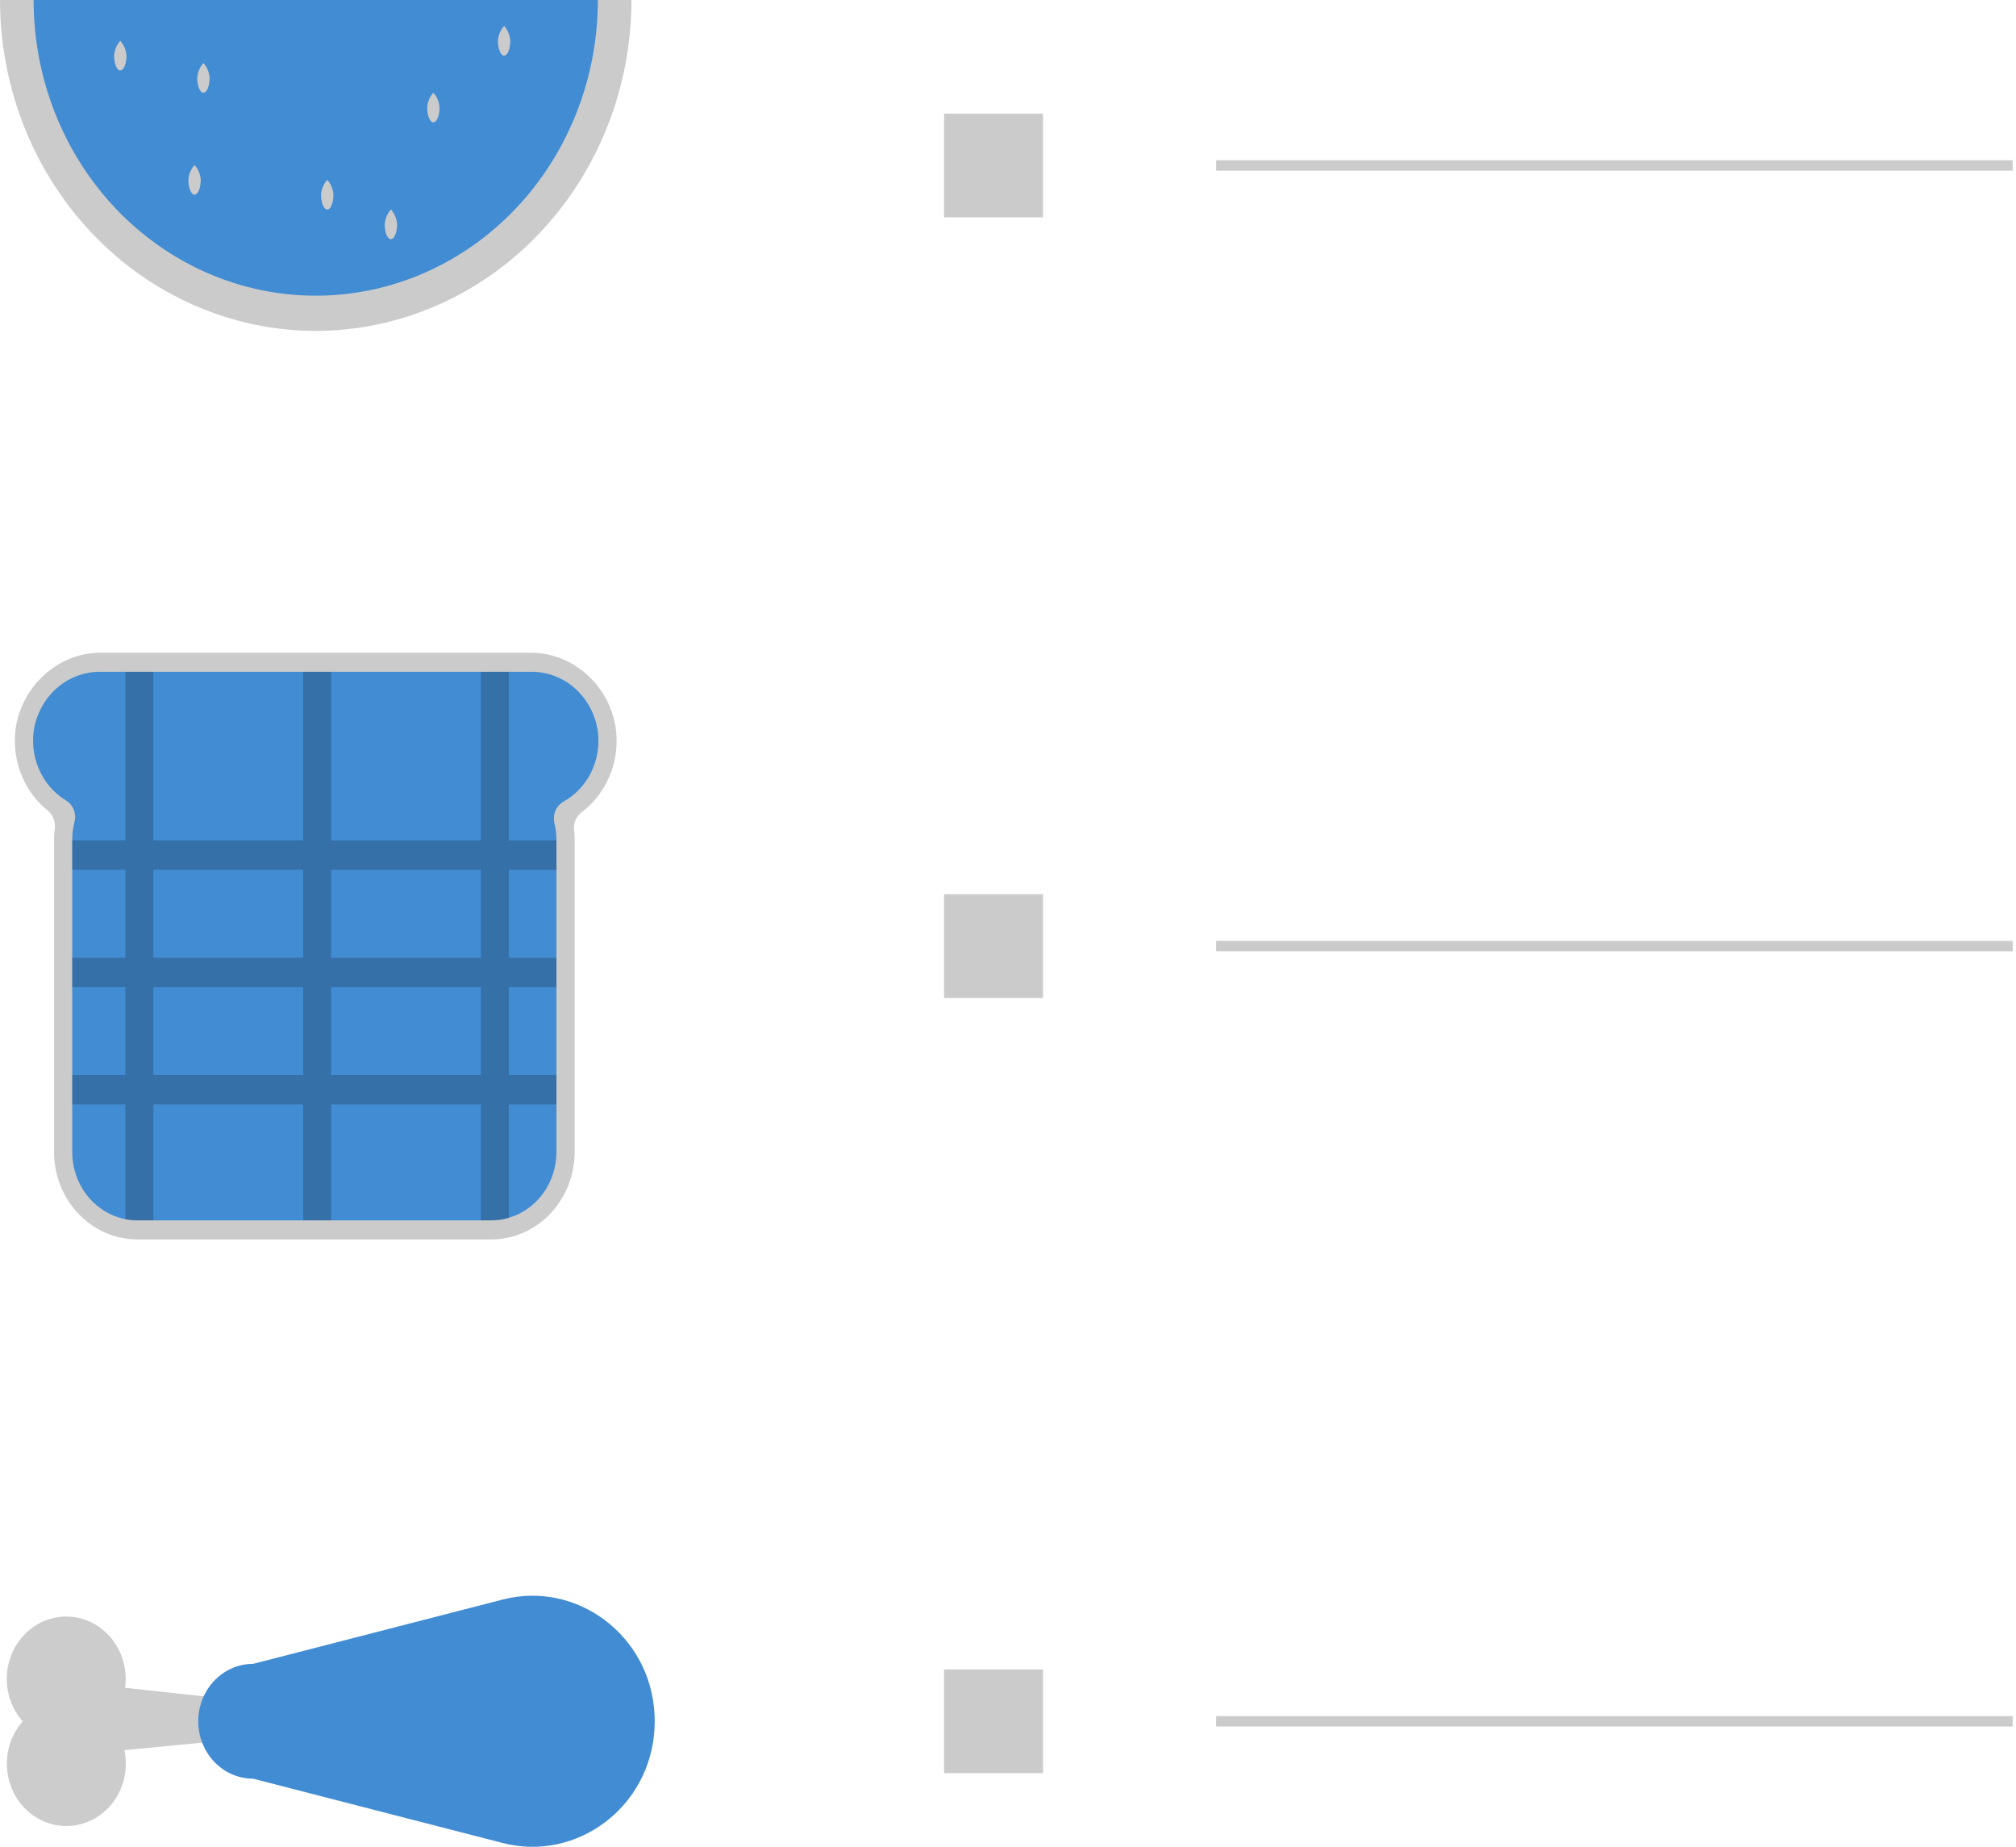
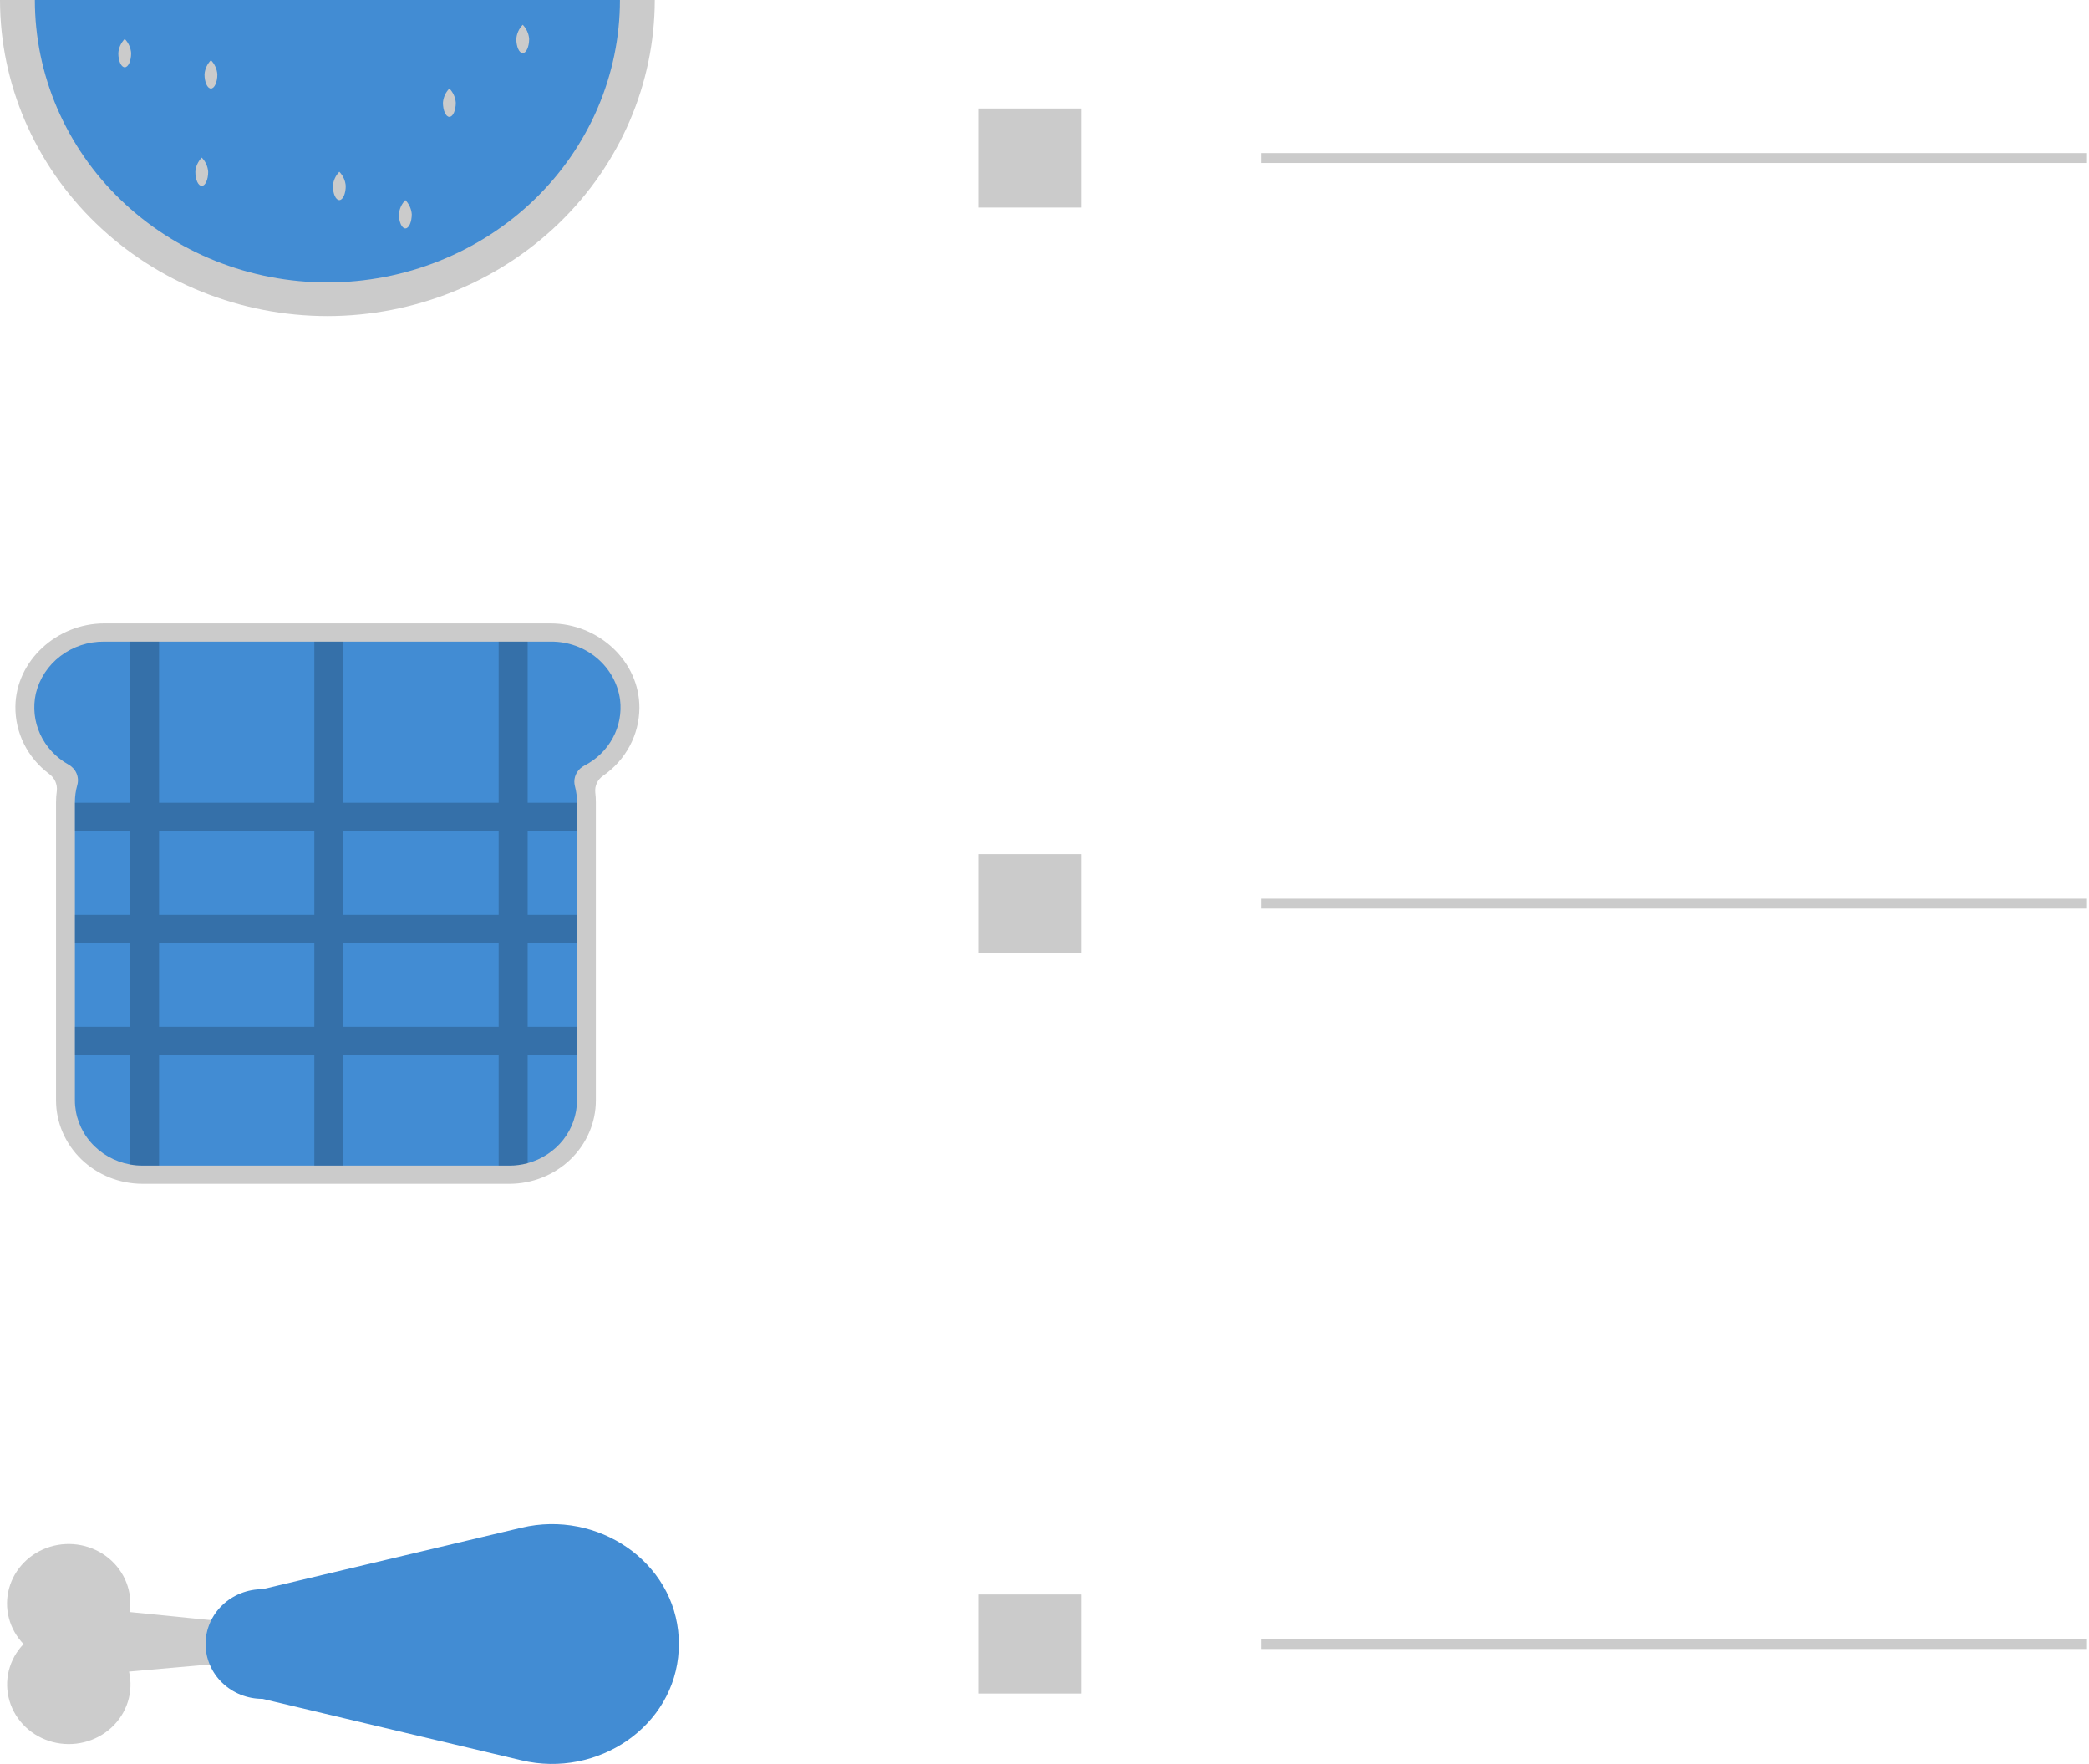
- <svg xmlns="http://www.w3.org/2000/svg" width="333" height="305" viewBox="0 0 333 305" fill="none">
-   <path d="M101.853 122.392C101.885 114.363 95.358 107.795 87.696 107.795H16.597C9.056 107.795 2.541 114.254 2.453 122.156C2.425 124.401 2.896 126.623 3.828 128.645C4.759 130.668 6.127 132.436 7.822 133.81C8.256 134.15 8.598 134.603 8.813 135.124C9.029 135.645 9.11 136.216 9.048 136.78C8.966 137.42 8.924 138.066 8.924 138.712V190.245C8.924 192.142 9.281 194.02 9.974 195.773C10.666 197.525 11.682 199.117 12.962 200.459C14.242 201.8 15.761 202.864 17.434 203.59C19.106 204.316 20.898 204.689 22.709 204.689H81.134C84.79 204.689 88.296 203.168 90.881 200.459C93.466 197.75 94.918 194.076 94.918 190.245V138.712C94.918 138.147 94.887 137.582 94.824 137.02C94.769 136.464 94.856 135.903 95.077 135.394C95.298 134.885 95.645 134.448 96.082 134.127C97.861 132.789 99.312 131.027 100.315 128.987C101.318 126.947 101.845 124.687 101.853 122.392Z" fill="#CBCBCB" />
-   <path d="M98.774 120.978C98.42 118.182 97.102 115.619 95.069 113.771C93.037 111.923 90.429 110.918 87.738 110.944H16.576C14.06 110.921 11.612 111.797 9.636 113.428C7.66 115.06 6.274 117.348 5.706 119.917C5.221 122.277 5.463 124.738 6.398 126.945C7.332 129.153 8.911 130.992 10.908 132.198C11.484 132.543 11.934 133.08 12.188 133.723C12.441 134.365 12.484 135.078 12.309 135.749C12.056 136.715 11.928 137.713 11.929 138.714V190.243C11.93 192.876 12.808 195.426 14.411 197.454C16.015 199.481 18.244 200.858 20.714 201.347C21.372 201.475 22.041 201.54 22.711 201.54H81.136C82.122 201.542 83.104 201.4 84.053 201.119C86.315 200.452 88.307 199.029 89.726 197.066C91.145 195.104 91.913 192.709 91.913 190.247V138.709C91.913 137.772 91.801 136.837 91.58 135.929C91.52 135.677 91.489 135.418 91.488 135.158C91.488 134.589 91.636 134.03 91.916 133.542C92.197 133.054 92.598 132.654 93.078 132.387L93.083 132.382C95.019 131.305 96.599 129.639 97.615 127.604C98.63 125.568 99.035 123.259 98.774 120.978V120.978Z" fill="#428CD3" />
-   <path opacity="0.2" d="M91.913 143.646V138.802H84.053V110.945H79.43V138.802H54.695V110.945H50.072V138.802H25.337V110.945H20.714V138.802H11.929V143.646H20.714V158.18H11.929V163.025H20.714V177.559H11.929V182.404H20.714V201.347C21.372 201.475 22.041 201.54 22.711 201.54H25.337V182.404H50.072V201.54H54.695V182.404H79.43V201.54H81.136C82.122 201.542 83.104 201.4 84.053 201.119V182.404H91.913V177.559H84.053V163.025H91.913V158.18H84.053V143.646H91.913ZM25.337 143.646H50.072V158.18H25.337V143.646ZM25.337 177.559V163.025H50.072V177.559H25.337ZM79.43 177.559H54.695V163.025H79.43V177.559ZM79.43 158.18H54.695V143.646H79.43V158.18Z" fill="black" />
-   <path d="M101.529 0C101.529 6.795 100.252 13.523 97.771 19.8C95.289 26.078 91.652 31.782 87.067 36.586C82.482 41.391 77.039 45.202 71.048 47.803C65.057 50.403 58.637 51.741 52.152 51.741C45.668 51.741 39.247 50.403 33.257 47.803C27.266 45.202 21.823 41.391 17.238 36.586C12.653 31.782 9.016 26.078 6.534 19.8C4.053 13.523 2.776 6.795 2.776 0H101.529Z" fill="#428CD3" />
-   <path d="M20.89 9.185C20.89 10.537 20.432 11.634 19.868 11.634C19.303 11.634 18.845 10.537 18.845 9.185C18.907 8.27 19.268 7.405 19.868 6.736C20.467 7.405 20.828 8.27 20.89 9.185V9.185Z" fill="#CBCBCB" />
-   <path d="M72.604 17.757C72.604 19.11 72.147 20.207 71.582 20.207C71.017 20.207 70.559 19.11 70.559 17.757C70.621 16.842 70.982 15.977 71.582 15.308C72.181 15.977 72.542 16.842 72.604 17.757Z" fill="#CBCBCB" />
-   <path d="M34.622 12.859C34.622 14.211 34.164 15.308 33.6 15.308C33.035 15.308 32.577 14.211 32.577 12.859C32.639 11.943 33 11.079 33.6 10.409C34.199 11.079 34.56 11.943 34.622 12.859Z" fill="#CBCBCB" />
-   <path d="M55.074 32.147C55.074 33.499 54.616 34.596 54.051 34.596C53.487 34.596 53.029 33.499 53.029 32.147C53.091 31.231 53.452 30.366 54.051 29.697C54.651 30.366 55.012 31.231 55.074 32.147V32.147Z" fill="#CBCBCB" />
-   <path d="M33.161 29.698C33.161 31.05 32.703 32.147 32.139 32.147C31.574 32.147 31.116 31.05 31.116 29.698C31.178 28.782 31.539 27.917 32.139 27.248C32.738 27.917 33.099 28.782 33.161 29.698V29.698Z" fill="#CBCBCB" />
-   <path d="M84.291 6.735C84.291 8.088 83.833 9.185 83.269 9.185C82.704 9.185 82.246 8.088 82.246 6.735C82.308 5.82 82.669 4.955 83.269 4.286C83.868 4.955 84.229 5.82 84.291 6.735Z" fill="#CBCBCB" />
-   <path d="M65.592 37.045C65.592 38.398 65.134 39.495 64.57 39.495C64.005 39.495 63.547 38.398 63.547 37.045C63.609 36.13 63.97 35.265 64.57 34.596C65.169 35.265 65.53 36.13 65.592 37.045V37.045Z" fill="#CBCBCB" />
-   <path d="M52.152 54.65C38.325 54.633 25.07 48.87 15.292 38.625C5.515 28.38 0.016 14.489 0 0H5.551C5.551 6.413 6.757 12.763 9.098 18.687C11.44 24.612 14.873 29.995 19.2 34.53C23.528 39.064 28.665 42.661 34.319 45.115C39.973 47.569 46.033 48.833 52.152 48.833C58.272 48.833 64.332 47.569 69.986 45.115C75.64 42.661 80.777 39.064 85.104 34.53C89.432 29.995 92.864 24.612 95.206 18.687C97.548 12.763 98.754 6.413 98.754 0H104.305C104.289 14.489 98.79 28.38 89.012 38.625C79.235 48.87 65.979 54.633 52.152 54.65Z" fill="#CBCBCB" />
-   <path d="M172.28 18.762H155.936V35.888H172.28V18.762Z" fill="#CBCBCB" />
-   <path d="M332.45 26.468H200.882V28.181H332.45V26.468Z" fill="#CBCBCB" />
-   <path d="M172.28 147.679H155.936V164.806H172.28V147.679Z" fill="#CBCBCB" />
-   <path d="M332.45 155.386H200.882V157.099H332.45V155.386Z" fill="#CBCBCB" />
-   <path d="M172.28 275.701H155.936V292.827H172.28V275.701Z" fill="#CBCBCB" />
-   <path d="M332.45 283.408H200.882V285.12H332.45V283.408Z" fill="#CBCBCB" />
-   <path d="M51.603 282.093L20.662 278.736C20.9 277.014 20.717 275.257 20.131 273.63C19.546 272.002 18.576 270.556 17.312 269.428C16.049 268.3 14.533 267.525 12.907 267.177C11.28 266.829 9.596 266.918 8.011 267.437C6.427 267.956 4.994 268.887 3.846 270.143C2.698 271.4 1.872 272.941 1.447 274.622C1.021 276.304 1.009 278.071 1.411 279.758C1.814 281.446 2.618 282.999 3.749 284.273C2.6 285.573 1.791 287.162 1.4 288.886C1.009 290.61 1.048 292.411 1.516 294.114C1.983 295.817 2.862 297.365 4.067 298.608C5.272 299.851 6.763 300.747 8.396 301.209C10.028 301.672 11.747 301.685 13.386 301.248C15.024 300.81 16.528 299.937 17.75 298.713C18.973 297.489 19.873 295.954 20.364 294.259C20.855 292.563 20.92 290.763 20.553 289.033L51.603 286.042V282.093Z" fill="#CCCCCC" />
-   <path d="M83.066 304.376C95.229 307.51 107.483 298.47 108.117 285.362C108.134 284.998 108.143 284.632 108.143 284.264C108.143 283.896 108.135 283.53 108.117 283.166C107.483 270.058 95.229 261.017 83.066 264.152L41.802 274.784C40.614 274.783 39.436 275.027 38.338 275.503C37.239 275.979 36.241 276.677 35.4 277.558C34.559 278.438 33.892 279.483 33.437 280.634C32.981 281.785 32.747 283.018 32.747 284.264C32.747 285.51 32.981 286.743 33.437 287.894C33.892 289.044 34.559 290.09 35.4 290.97C36.241 291.851 37.239 292.549 38.338 293.025C39.436 293.5 40.614 293.745 41.802 293.744L83.066 304.376Z" fill="#428CD3" />
+ <svg xmlns="http://www.w3.org/2000/svg" width="302" height="255" viewBox="0 0 302 255" fill="none">
+   <path d="M92.436 102.327C92.465 95.615 86.541 90.124 79.587 90.124H15.062C8.219 90.124 2.306 95.524 2.226 102.13C2.201 104.008 2.628 105.865 3.474 107.556C4.319 109.247 5.56 110.725 7.099 111.874C7.493 112.158 7.803 112.537 7.999 112.972C8.194 113.408 8.267 113.885 8.211 114.357C8.137 114.892 8.099 115.432 8.099 115.972V159.057C8.099 160.643 8.423 162.214 9.051 163.679C9.68 165.144 10.602 166.475 11.763 167.597C12.925 168.718 14.304 169.608 15.822 170.215C17.34 170.821 18.966 171.134 20.609 171.134H73.632C76.95 171.134 80.132 169.861 82.478 167.597C84.824 165.332 86.142 162.26 86.142 159.057V115.972C86.142 115.5 86.114 115.027 86.057 114.558C86.006 114.093 86.085 113.624 86.286 113.198C86.487 112.773 86.802 112.407 87.198 112.139C88.813 111.02 90.129 109.547 91.04 107.842C91.95 106.136 92.429 104.246 92.436 102.327Z" fill="#CBCBCB" />
+   <path d="M89.641 101.145C89.32 98.808 88.124 96.665 86.279 95.12C84.434 93.575 82.068 92.735 79.626 92.757H15.043C12.76 92.737 10.539 93.47 8.745 94.834C6.951 96.198 5.693 98.111 5.179 100.258C4.738 102.232 4.958 104.29 5.806 106.135C6.654 107.98 8.088 109.518 9.899 110.526C10.422 110.815 10.831 111.263 11.061 111.801C11.291 112.338 11.33 112.935 11.171 113.495C10.941 114.303 10.826 115.137 10.826 115.974V159.055C10.827 161.257 11.623 163.389 13.079 165.084C14.534 166.779 16.558 167.931 18.799 168.339C19.396 168.447 20.003 168.501 20.611 168.501H73.634C74.529 168.502 75.421 168.384 76.282 168.149C78.335 167.591 80.142 166.401 81.43 164.761C82.717 163.12 83.414 161.118 83.415 159.059V115.97C83.415 115.186 83.314 114.405 83.113 113.645C83.058 113.435 83.03 113.218 83.029 113.001C83.029 112.525 83.164 112.058 83.418 111.65C83.672 111.242 84.037 110.908 84.472 110.684L84.476 110.68C86.234 109.78 87.667 108.387 88.589 106.685C89.511 104.984 89.878 103.052 89.641 101.145V101.145Z" fill="#428CD3" />
+   <path opacity="0.2" d="M83.415 120.098V116.047H76.282V92.757H72.086V116.047H49.638V92.757H45.442V116.047H22.994V92.757H18.799V116.047H10.826V120.098H18.799V132.249H10.826V136.3H18.799V148.451H10.826V152.502H18.799V168.339C19.396 168.447 20.003 168.501 20.611 168.501H22.994V152.502H45.442V168.501H49.638V152.502H72.086V168.501H73.634C74.529 168.502 75.42 168.384 76.282 168.149V152.502H83.415V148.451H76.282V136.3H83.415V132.249H76.282V120.098H83.415ZM22.994 120.098H45.442V132.249H22.994V120.098ZM22.994 148.451V136.3H45.442V148.451H22.994ZM72.086 148.451H49.638V136.3H72.086V148.451ZM72.086 132.249H49.638V120.098H72.086V132.249Z" fill="black" />
+   <path d="M92.142 0C92.142 5.681 90.983 11.306 88.731 16.554C86.479 21.803 83.178 26.572 79.017 30.589C74.856 34.606 69.916 37.792 64.479 39.966C59.042 42.14 53.215 43.259 47.33 43.259C41.446 43.259 35.618 42.14 30.182 39.966C24.745 37.792 19.805 34.606 15.644 30.589C11.483 26.572 8.182 21.803 5.93 16.554C3.678 11.306 2.519 5.681 2.519 0H92.142Z" fill="#428CD3" />
+   <path d="M18.959 7.679C18.959 8.81 18.543 9.727 18.031 9.727C17.518 9.727 17.103 8.81 17.103 7.679C17.159 6.914 17.487 6.191 18.031 5.631C18.575 6.191 18.902 6.914 18.959 7.679V7.679Z" fill="#CBCBCB" />
+   <path d="M65.891 14.846C65.891 15.977 65.476 16.894 64.963 16.894C64.451 16.894 64.035 15.977 64.035 14.846C64.092 14.081 64.419 13.358 64.963 12.799C65.507 13.358 65.835 14.081 65.891 14.846Z" fill="#CBCBCB" />
+   <path d="M31.421 10.751C31.421 11.881 31.006 12.798 30.493 12.798C29.98 12.798 29.565 11.881 29.565 10.751C29.621 9.985 29.949 9.262 30.493 8.703C31.037 9.262 31.365 9.985 31.421 10.751Z" fill="#CBCBCB" />
+   <path d="M49.982 26.877C49.982 28.008 49.566 28.924 49.054 28.924C48.541 28.924 48.126 28.008 48.126 26.877C48.182 26.111 48.51 25.388 49.054 24.829C49.598 25.388 49.925 26.111 49.982 26.877V26.877Z" fill="#CBCBCB" />
+   <path d="M30.095 24.829C30.095 25.96 29.68 26.877 29.167 26.877C28.655 26.877 28.239 25.96 28.239 24.829C28.296 24.064 28.623 23.341 29.167 22.781C29.711 23.341 30.039 24.064 30.095 24.829V24.829Z" fill="#CBCBCB" />
+   <path d="M76.498 5.631C76.498 6.762 76.082 7.679 75.57 7.679C75.057 7.679 74.641 6.762 74.641 5.631C74.698 4.866 75.025 4.143 75.57 3.583C76.113 4.143 76.441 4.866 76.498 5.631Z" fill="#CBCBCB" />
+   <path d="M59.527 30.972C59.527 32.103 59.112 33.02 58.599 33.02C58.087 33.02 57.672 32.103 57.672 30.972C57.728 30.207 58.056 29.484 58.599 28.925C59.143 29.484 59.471 30.207 59.527 30.972V30.972Z" fill="#CBCBCB" />
+   <path d="M47.33 45.691C34.782 45.677 22.752 40.859 13.878 32.293C5.005 23.727 0.014 12.114 0 0H5.038C5.038 5.362 6.132 10.671 8.257 15.624C10.383 20.577 13.498 25.078 17.425 28.869C21.352 32.66 26.015 35.668 31.146 37.719C36.277 39.771 41.776 40.827 47.33 40.827C52.884 40.827 58.384 39.771 63.515 37.719C68.646 35.668 73.308 32.66 77.236 28.869C81.163 25.078 84.278 20.577 86.403 15.624C88.529 10.671 89.623 5.362 89.623 0H94.661C94.647 12.114 89.655 23.727 80.782 32.293C71.909 40.859 59.879 45.677 47.33 45.691Z" fill="#CBCBCB" />
+   <path d="M156.351 15.686H141.518V30.005H156.351V15.686Z" fill="#CBCBCB" />
+   <path d="M301.712 22.129H182.308V23.561H301.712V22.129Z" fill="#CBCBCB" />
+   <path d="M156.351 123.47H141.518V137.788H156.351V123.47Z" fill="#CBCBCB" />
+   <path d="M301.712 129.913H182.308V131.345H301.712V129.913Z" fill="#CBCBCB" />
+   <path d="M156.351 230.504H141.518V244.823H156.351V230.504Z" fill="#CBCBCB" />
+   <path d="M301.712 236.947H182.308V238.379H301.712V236.947Z" fill="#CBCBCB" />
+   <path d="M46.831 235.848L18.752 233.041C18.967 231.602 18.802 230.133 18.27 228.772C17.738 227.411 16.858 226.203 15.712 225.259C14.565 224.316 13.189 223.668 11.713 223.377C10.237 223.086 8.709 223.161 7.271 223.595C5.833 224.029 4.532 224.807 3.49 225.858C2.448 226.908 1.699 228.196 1.313 229.602C0.926 231.008 0.915 232.485 1.281 233.896C1.646 235.307 2.376 236.606 3.403 237.671C2.36 238.758 1.625 240.086 1.27 241.528C0.915 242.969 0.951 244.474 1.375 245.898C1.8 247.322 2.597 248.616 3.691 249.656C4.785 250.695 6.138 251.444 7.619 251.831C9.101 252.217 10.661 252.229 12.148 251.863C13.635 251.497 15 250.767 16.109 249.744C17.218 248.72 18.036 247.437 18.481 246.019C18.927 244.602 18.986 243.097 18.653 241.651L46.831 239.15V235.848Z" fill="#CCCCCC" />
+   <path d="M75.386 254.479C86.424 257.099 97.545 249.541 98.12 238.581C98.136 238.277 98.144 237.971 98.144 237.663C98.144 237.356 98.136 237.05 98.12 236.746C97.545 225.786 86.424 218.228 75.386 220.848L37.937 229.738C36.858 229.737 35.79 229.941 34.793 230.339C33.796 230.737 32.89 231.32 32.127 232.056C31.363 232.793 30.758 233.667 30.345 234.629C29.932 235.591 29.719 236.622 29.719 237.663C29.719 238.705 29.932 239.736 30.345 240.698C30.758 241.66 31.363 242.534 32.127 243.27C32.89 244.006 33.796 244.59 34.793 244.988C35.79 245.386 36.858 245.59 37.937 245.589L75.386 254.479Z" fill="#428CD3" />
</svg>
